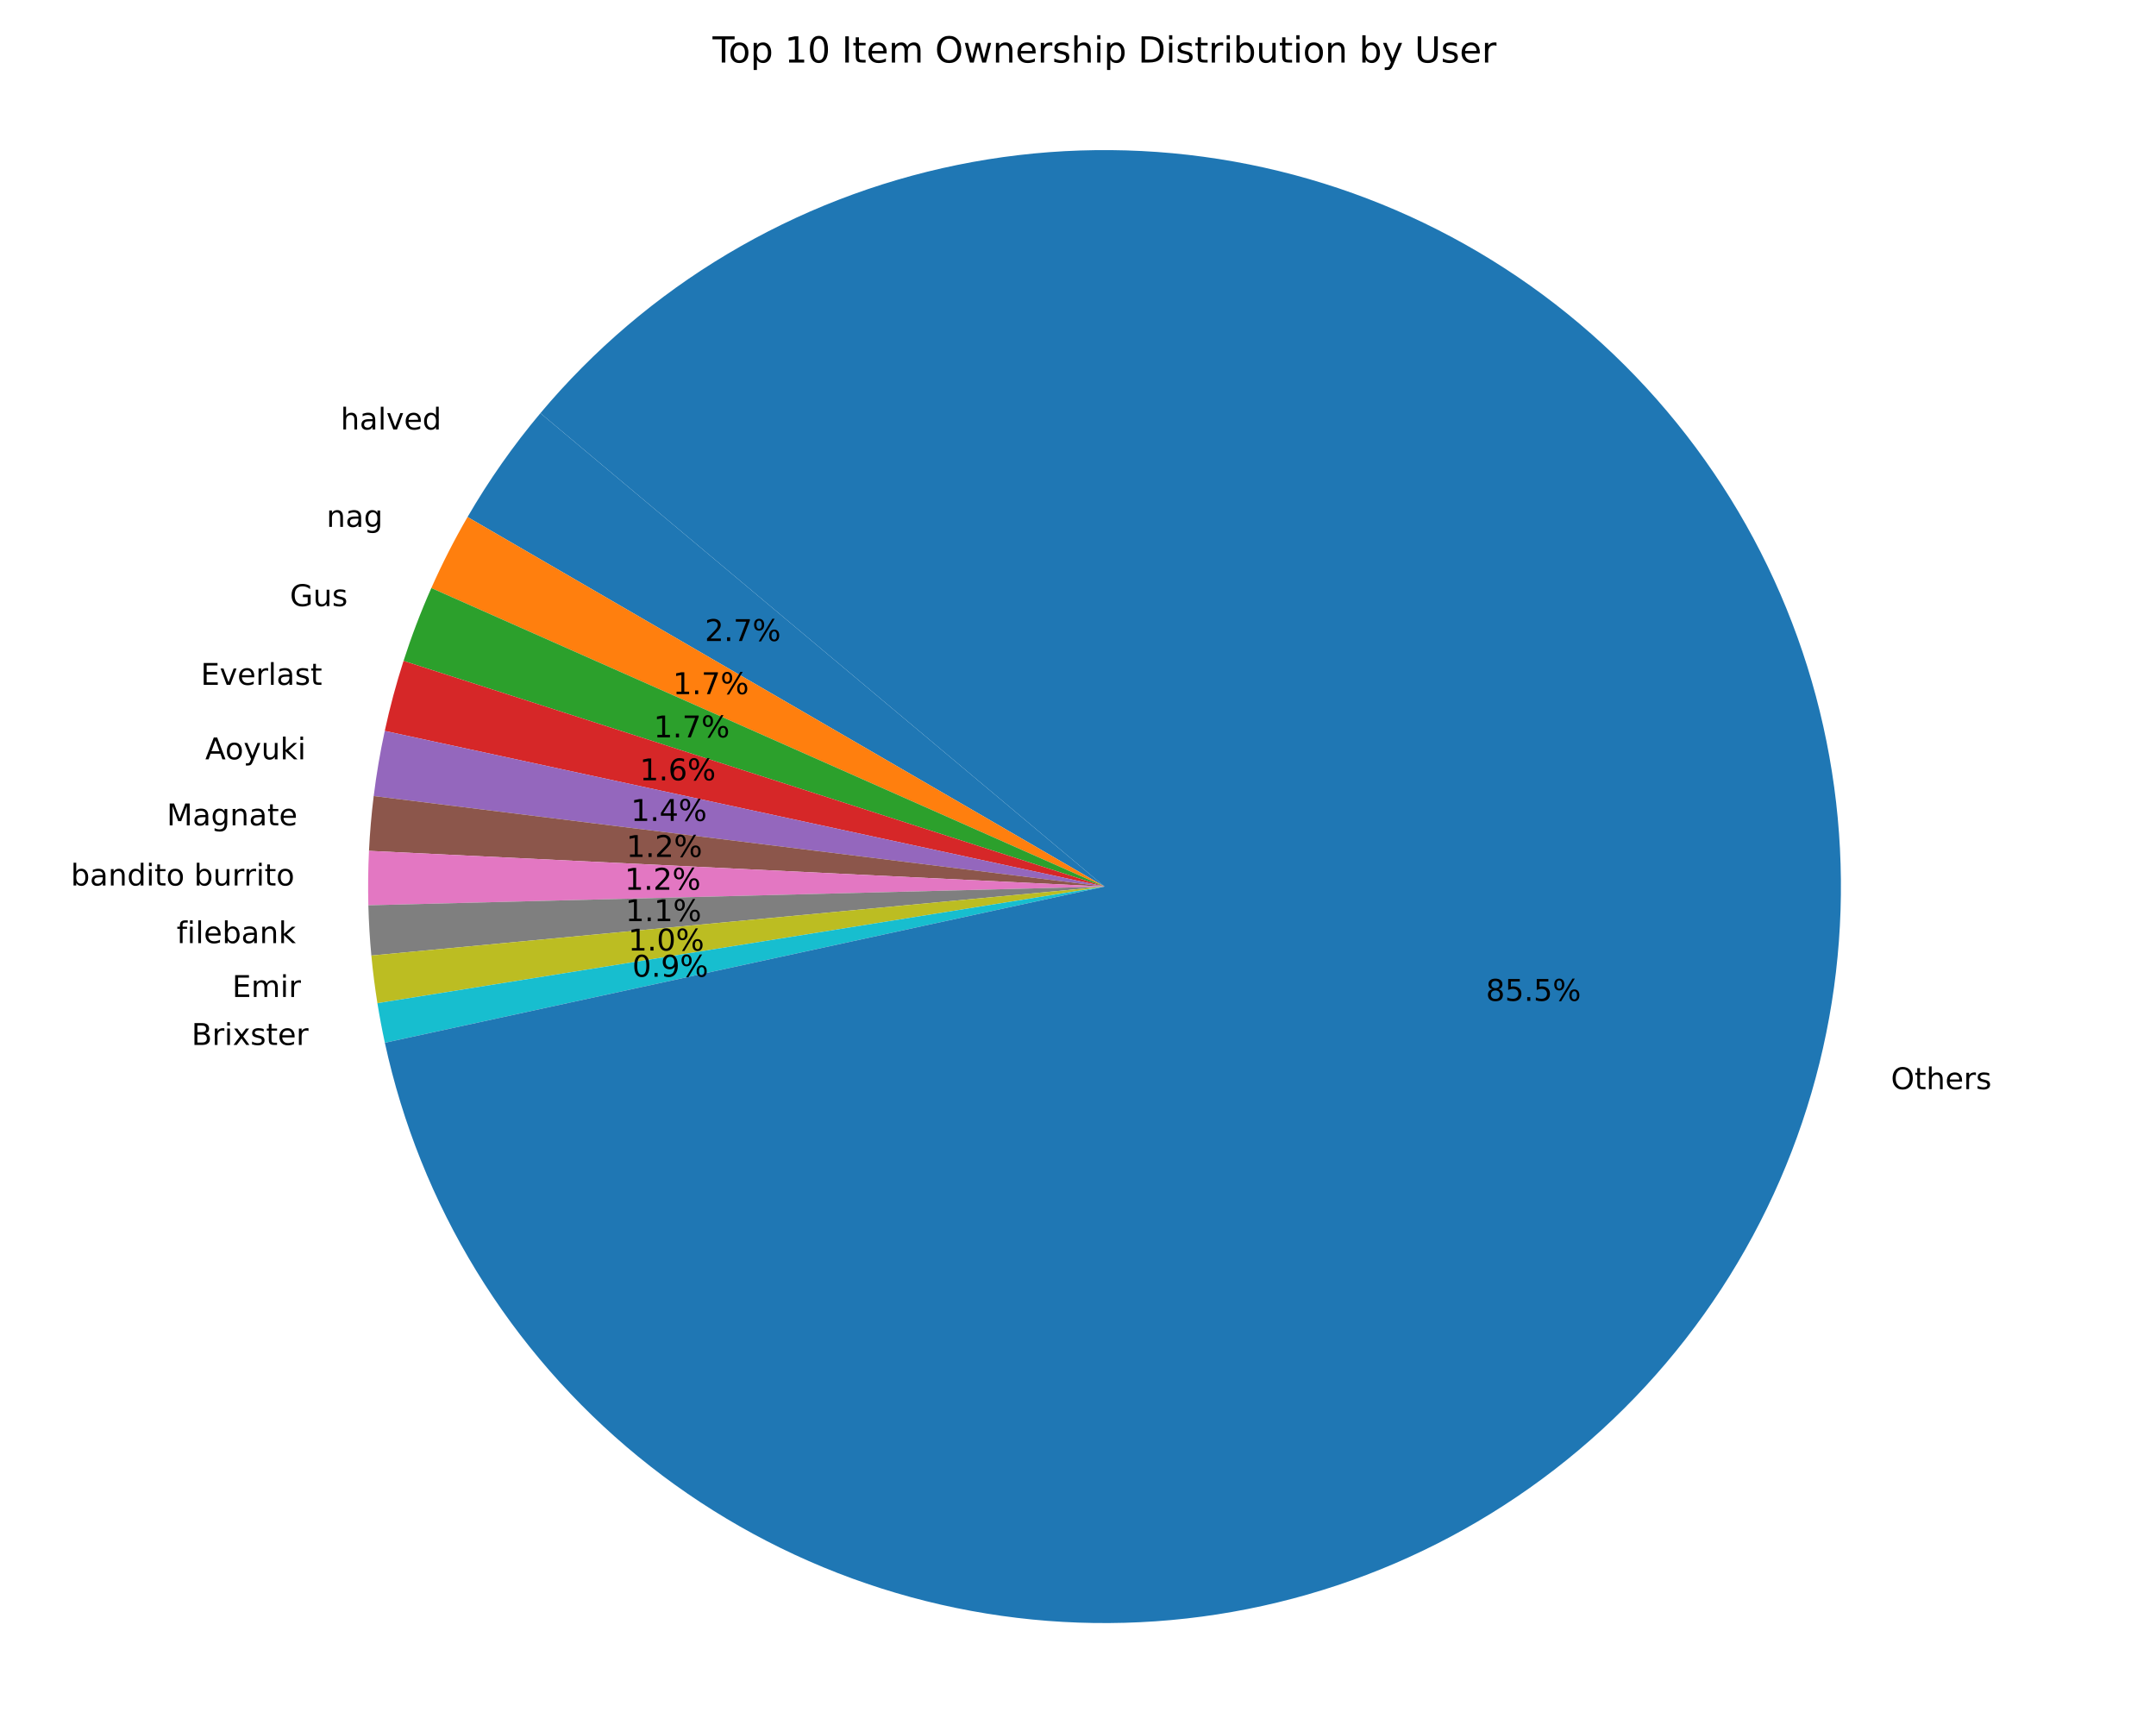
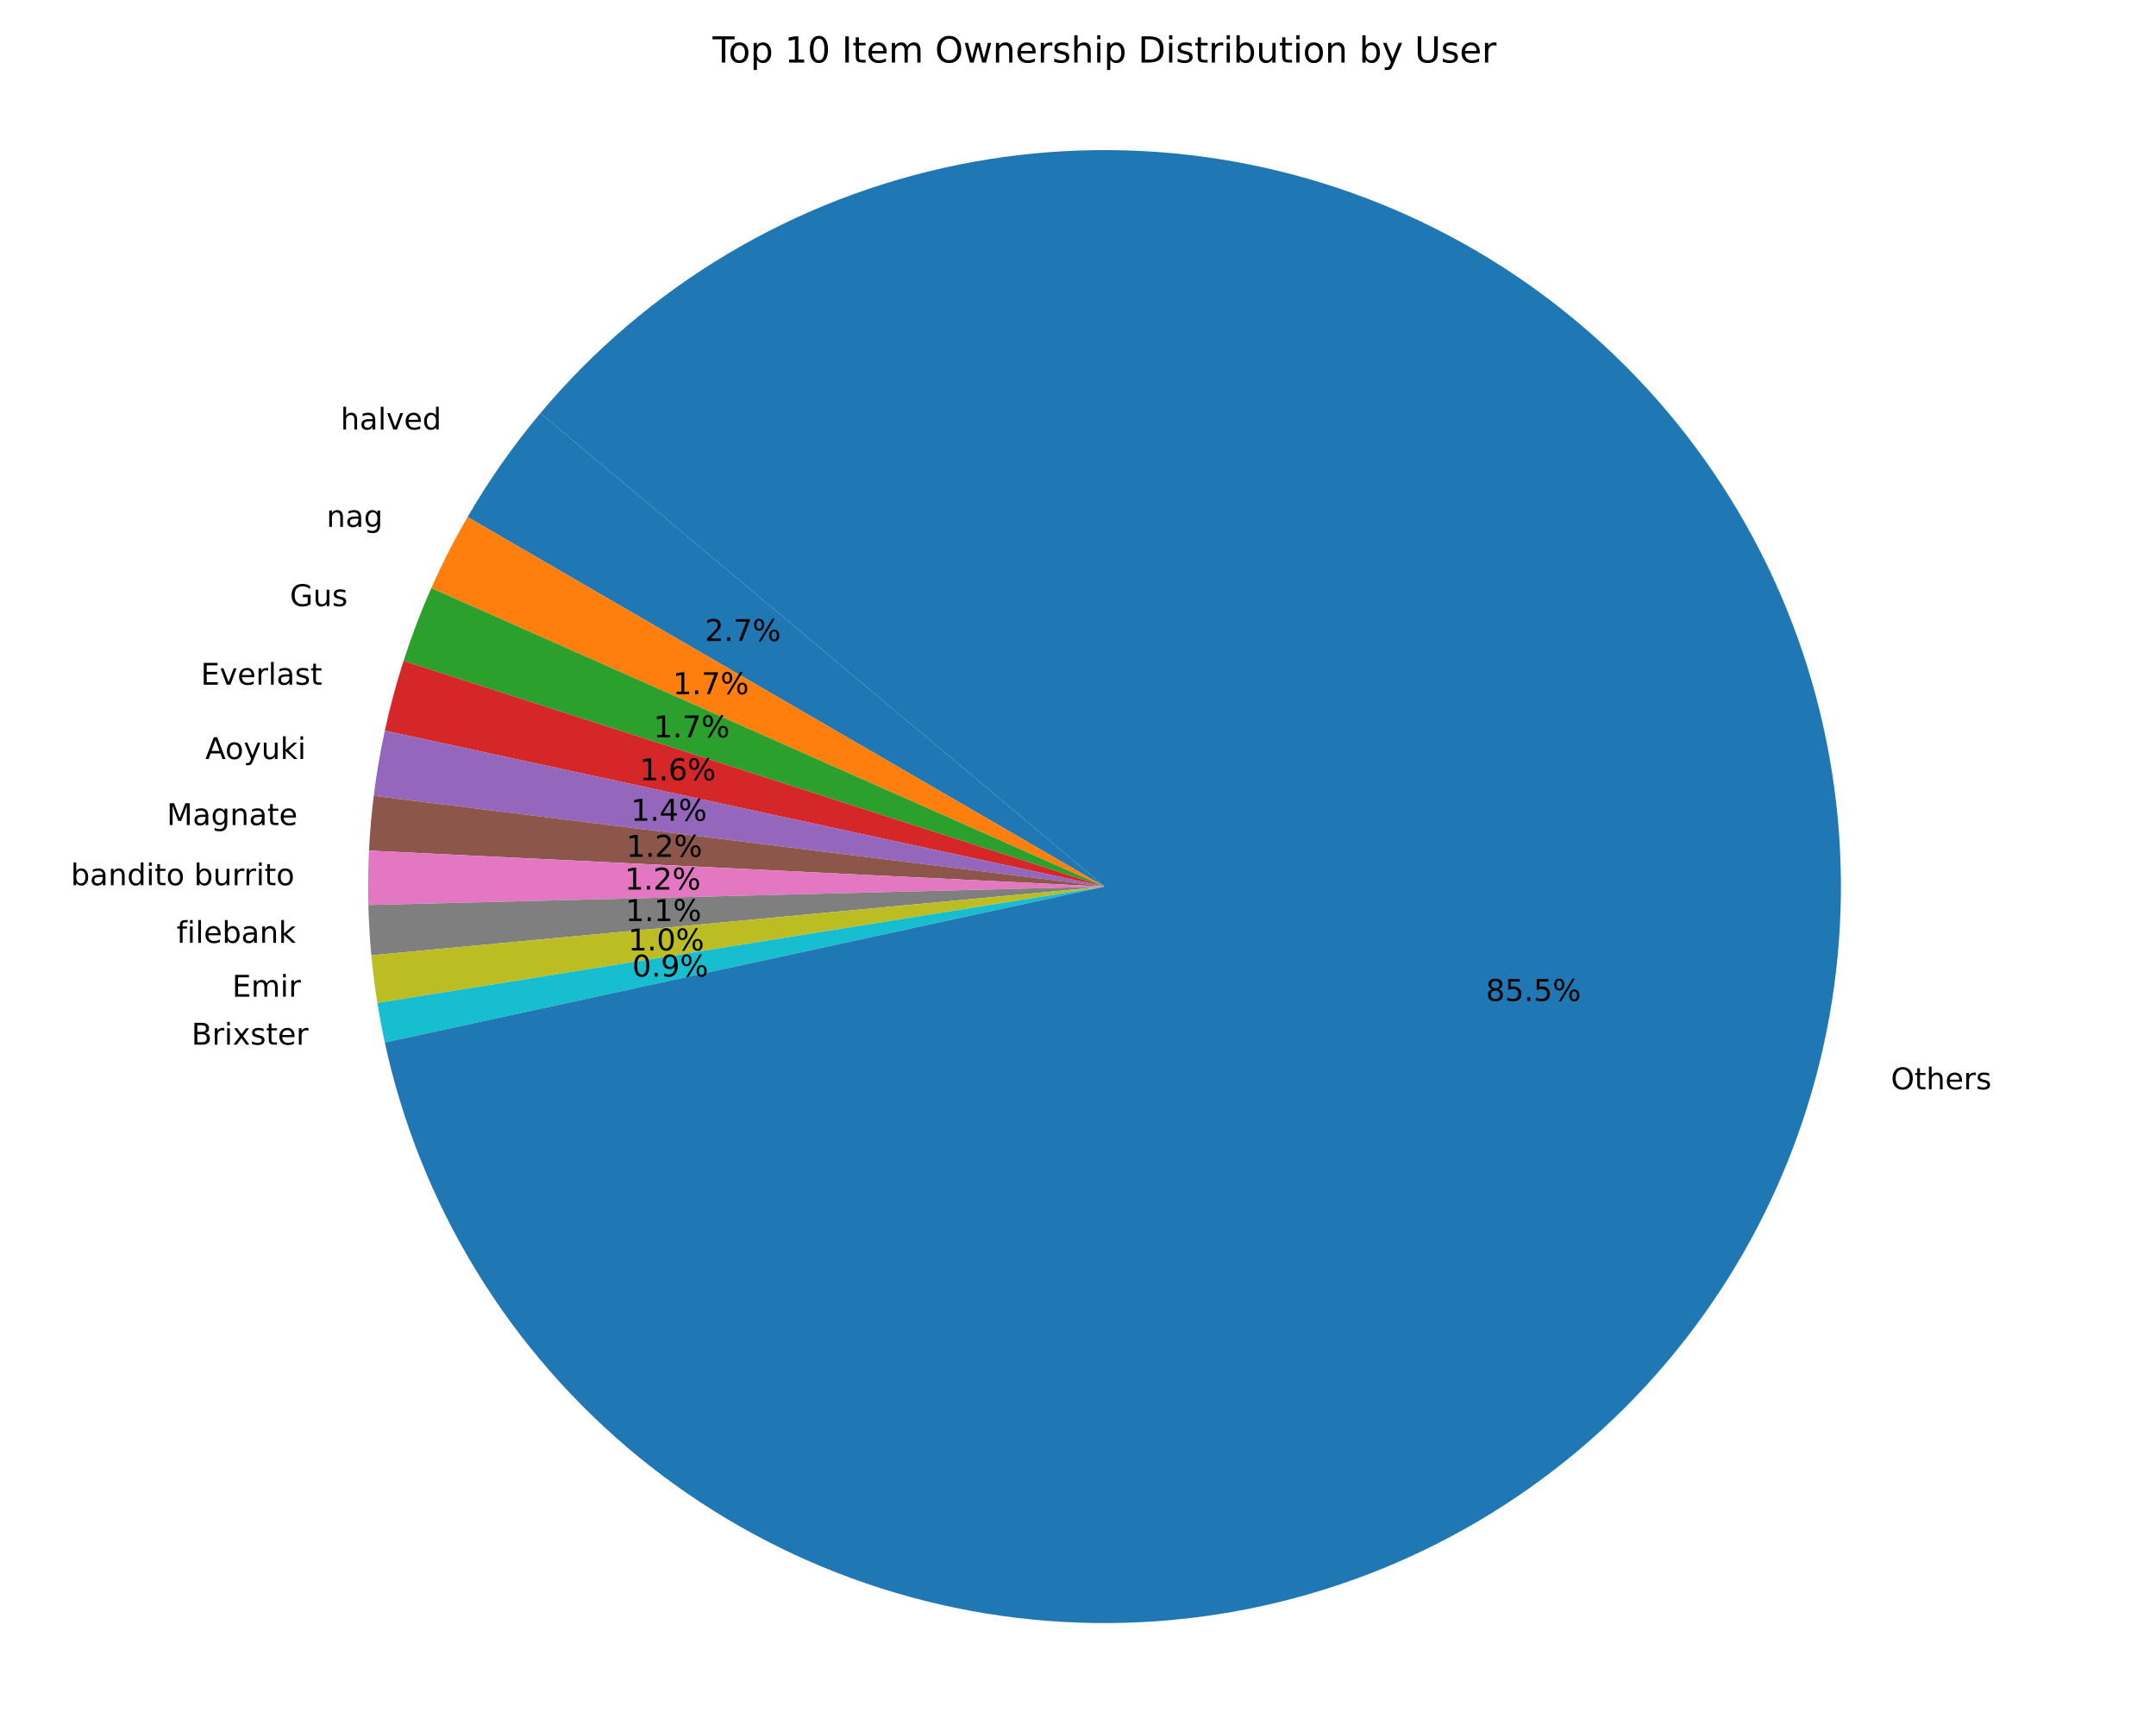
<svg xmlns="http://www.w3.org/2000/svg" xmlns:xlink="http://www.w3.org/1999/xlink" width="720pt" height="576pt" viewBox="0 0 720 576" version="1.1">
  <defs>
    <style type="text/css">*{stroke-linejoin: round; stroke-linecap: butt}</style>
  </defs>
  <g id="figure_1">
    <g id="patch_1">
      <path d="M 0 576  L 720 576  L 720 0  L 0 0  z " style="fill: #ffffff" />
    </g>
    <g id="axes_1">
      <g id="patch_2">
-         <path d="M 180.468 137.963  C 175.923 143.379 171.614 148.989 167.553 154.776  C 163.491 160.564 159.681 166.524 156.134 172.64  L 368.858 296.04  z " style="fill: #1f77b4" />
+         <path d="M 180.468 137.962  C 175.923 143.379 171.614 148.989 167.552 154.776  C 163.491 160.564 159.681 166.524 156.133 172.64  L 368.857 296.04  z " style="fill: #1f77b4" />
      </g>
      <g id="patch_3">
-         <path d="M 156.134 172.64  C 153.906 176.481 151.782 180.381 149.765 184.337  C 147.748 188.293 145.839 192.303 144.039 196.362  L 368.858 296.04  z " style="fill: #ff7f0e" />
+         <path d="M 156.133 172.64  C 153.905 176.481 151.781 180.381 149.764 184.337  C 147.748 188.293 145.838 192.302 144.039 196.362  L 368.857 296.04  z " style="fill: #ff7f0e" />
      </g>
      <g id="patch_4">
-         <path d="M 144.039 196.362  C 142.28 200.329 140.627 204.342 139.08 208.397  C 137.534 212.451 136.095 216.546 134.765 220.677  L 368.858 296.04  z " style="fill: #2ca02c" />
+         <path d="M 144.039 196.362  C 142.28 200.329 140.626 204.342 139.079 208.397  C 137.533 212.451 136.094 216.546 134.764 220.677  L 368.857 296.04  z " style="fill: #2ca02c" />
      </g>
      <g id="patch_5">
-         <path d="M 134.765 220.677  C 133.527 224.521 132.385 228.394 131.338 232.294  C 130.292 236.194 129.341 240.119 128.488 244.065  L 368.858 296.04  z " style="fill: #d62728" />
+         <path d="M 134.764 220.677  C 133.531 224.507 132.392 228.366 131.349 232.252  C 130.305 236.138 129.357 240.049 128.505 243.981  L 368.857 296.04  z " style="fill: #d62728" />
      </g>
      <g id="patch_6">
-         <path d="M 128.488 244.065  C 127.71 247.661 127.014 251.273 126.398 254.9  C 125.783 258.527 125.249 262.167 124.797 265.817  L 368.858 296.04  z " style="fill: #9467bd" />
+         <path d="M 128.505 243.981  C 127.727 247.576 127.029 251.188 126.412 254.815  C 125.795 258.441 125.26 262.081 124.807 265.732  L 368.857 296.04  z " style="fill: #9467bd" />
      </g>
      <g id="patch_7">
-         <path d="M 124.797 265.817  C 124.421 268.855 124.101 271.899 123.839 274.948  C 123.576 277.998 123.371 281.052 123.222 284.109  L 368.858 296.04  z " style="fill: #8c564b" />
+         <path d="M 124.807 265.732  C 124.43 268.769 124.109 271.813 123.846 274.863  C 123.582 277.912 123.375 280.966 123.226 284.023  L 368.857 296.04  z " style="fill: #8c564b" />
      </g>
      <g id="patch_8">
-         <path d="M 123.222 284.109  C 123.075 287.137 122.984 290.168 122.949 293.2  C 122.914 296.231 122.935 299.264 123.012 302.294  L 368.858 296.04  z " style="fill: #e377c2" />
+         <path d="M 123.226 284.023  C 123.078 287.051 122.985 290.082 122.949 293.114  C 122.913 296.145 122.933 299.177 123.009 302.208  L 368.857 296.04  z " style="fill: #e377c2" />
      </g>
      <g id="patch_9">
-         <path d="M 123.012 302.294  C 123.084 305.096 123.203 307.895 123.37 310.692  C 123.537 313.489 123.751 316.283 124.014 319.073  L 368.858 296.04  z " style="fill: #7f7f7f" />
+         <path d="M 123.009 302.208  C 123.08 305.009 123.198 307.809 123.364 310.606  C 123.53 313.403 123.743 316.197 124.005 318.987  L 368.857 296.04  z " style="fill: #7f7f7f" />
      </g>
      <g id="patch_10">
-         <path d="M 124.014 319.073  C 124.264 321.734 124.558 324.39 124.895 327.042  C 125.232 329.693 125.612 332.339 126.035 334.978  L 368.858 296.04  z " style="fill: #bcbd22" />
+         <path d="M 124.005 318.987  C 124.254 321.648 124.547 324.305 124.883 326.956  C 125.219 329.608 125.598 332.253 126.02 334.893  L 368.857 296.04  z " style="fill: #bcbd22" />
      </g>
      <g id="patch_11">
-         <path d="M 126.035 334.978  C 126.39 337.191 126.775 339.399 127.19 341.602  C 127.606 343.805 128.051 346.002 128.526 348.192  L 368.858 296.04  z " style="fill: #17becf" />
+         <path d="M 126.02 334.893  C 126.375 337.106 126.759 339.314 127.173 341.517  C 127.588 343.72 128.033 345.917 128.507 348.108  L 368.857 296.04  z " style="fill: #17becf" />
      </g>
      <g id="patch_12">
-         <path d="M 128.526 348.192  C 134.376 375.149 144.72 400.931 159.123 424.456  C 173.527 447.981 191.787 468.915 213.137 486.382  C 234.487 503.848 258.624 517.599 284.536 527.057  C 310.448 536.515 337.768 541.546 365.349 541.94  C 392.931 542.333 420.383 538.084 446.554 529.369  C 472.726 520.654 497.245 507.597 519.085 490.747  C 540.924 473.897 559.774 453.491 574.843 430.387  C 589.912 407.283 600.987 381.807 607.603 355.028  C 614.22 328.249 616.284 300.546 613.709 273.082  C 611.133 245.619 603.956 218.783 592.477 193.7  C 580.998 168.618 565.38 145.645 546.279 125.744  C 527.178 105.844 504.864 89.298 480.272 76.801  C 455.681 64.304 429.162 56.033 401.827 52.335  C 374.492 48.637 346.728 49.564 319.7 55.078  C 292.673 60.592 266.764 70.614 243.062 84.724  C 219.36 98.834 198.199 116.832 180.468 137.962  L 368.858 296.04  z " style="fill: #1f77b4" />
+         <path d="M 128.507 348.108  C 134.348 375.069 144.684 400.856 159.081 424.387  C 173.478 447.918 191.732 468.86 213.078 486.334  C 234.424 503.809 258.558 517.567 284.47 527.033  C 310.381 536.499 337.701 541.538 365.284 541.939  C 392.867 542.34 420.323 538.097 446.498 529.388  C 472.673 520.678 497.197 507.627 519.042 490.78  C 540.886 473.934 559.741 453.531 574.816 430.428  C 589.891 407.325 600.971 381.849 607.593 355.069  C 614.214 328.29 616.283 300.586 613.712 273.12  C 611.141 245.654 603.967 218.815 592.49 193.729  C 581.014 168.644 565.398 145.667 546.297 125.763  C 527.197 105.859 504.883 89.31 480.291 76.81  C 455.7 64.311 429.179 56.037 401.842 52.337  C 374.506 48.637 346.74 49.563 319.71 55.076  C 292.681 60.589 266.77 70.611 243.066 84.721  C 219.362 98.831 198.2 116.83 180.468 137.962  L 368.857 296.04  z " style="fill: #1f77b4" />
      </g>
      <g id="matplotlib.axis_1" />
      <g id="matplotlib.axis_2" />
      <g id="text_1">
-         <g transform="translate(113.7582 143.4095) scale(0.1 -0.1)">
+         <g transform="translate(113.7575 143.4093) scale(0.1 -0.1)">
          <defs>
            <path id="DejaVuSans-68" d="M 3513 2113  L 3513 0  L 2938 0  L 2938 2094  Q 2938 2591 2744 2837  Q 2550 3084 2163 3084  Q 1697 3084 1428 2787  Q 1159 2491 1159 1978  L 1159 0  L 581 0  L 581 4863  L 1159 4863  L 1159 2956  Q 1366 3272 1645 3428  Q 1925 3584 2291 3584  Q 2894 3584 3203 3211  Q 3513 2838 3513 2113  z " transform="scale(0.015625)" />
            <path id="DejaVuSans-61" d="M 2194 1759  Q 1497 1759 1228 1600  Q 959 1441 959 1056  Q 959 750 1161 570  Q 1363 391 1709 391  Q 2188 391 2477 730  Q 2766 1069 2766 1631  L 2766 1759  L 2194 1759  z M 3341 1997  L 3341 0  L 2766 0  L 2766 531  Q 2569 213 2275 61  Q 1981 -91 1556 -91  Q 1019 -91 701 211  Q 384 513 384 1019  Q 384 1609 779 1909  Q 1175 2209 1959 2209  L 2766 2209  L 2766 2266  Q 2766 2663 2505 2880  Q 2244 3097 1772 3097  Q 1472 3097 1187 3025  Q 903 2953 641 2809  L 641 3341  Q 956 3463 1253 3523  Q 1550 3584 1831 3584  Q 2591 3584 2966 3190  Q 3341 2797 3341 1997  z " transform="scale(0.015625)" />
            <path id="DejaVuSans-6c" d="M 603 4863  L 1178 4863  L 1178 0  L 603 0  L 603 4863  z " transform="scale(0.015625)" />
            <path id="DejaVuSans-76" d="M 191 3500  L 800 3500  L 1894 563  L 2988 3500  L 3597 3500  L 2284 0  L 1503 0  L 191 3500  z " transform="scale(0.015625)" />
            <path id="DejaVuSans-65" d="M 3597 1894  L 3597 1613  L 953 1613  Q 991 1019 1311 708  Q 1631 397 2203 397  Q 2534 397 2845 478  Q 3156 559 3463 722  L 3463 178  Q 3153 47 2828 -22  Q 2503 -91 2169 -91  Q 1331 -91 842 396  Q 353 884 353 1716  Q 353 2575 817 3079  Q 1281 3584 2069 3584  Q 2775 3584 3186 3129  Q 3597 2675 3597 1894  z M 3022 2063  Q 3016 2534 2758 2815  Q 2500 3097 2075 3097  Q 1594 3097 1305 2825  Q 1016 2553 972 2059  L 3022 2063  z " transform="scale(0.015625)" />
            <path id="DejaVuSans-64" d="M 2906 2969  L 2906 4863  L 3481 4863  L 3481 0  L 2906 0  L 2906 525  Q 2725 213 2448 61  Q 2172 -91 1784 -91  Q 1150 -91 751 415  Q 353 922 353 1747  Q 353 2572 751 3078  Q 1150 3584 1784 3584  Q 2172 3584 2448 3432  Q 2725 3281 2906 2969  z M 947 1747  Q 947 1113 1208 752  Q 1469 391 1925 391  Q 2381 391 2643 752  Q 2906 1113 2906 1747  Q 2906 2381 2643 2742  Q 2381 3103 1925 3103  Q 1469 3103 1208 2742  Q 947 2381 947 1747  z " transform="scale(0.015625)" />
          </defs>
          <use xlink:href="#DejaVuSans-68" />
          <use xlink:href="#DejaVuSans-61" transform="translate(63.37891 0)" />
          <use xlink:href="#DejaVuSans-6c" transform="translate(124.6582 0)" />
          <use xlink:href="#DejaVuSans-76" transform="translate(152.4414 0)" />
          <use xlink:href="#DejaVuSans-65" transform="translate(211.6211 0)" />
          <use xlink:href="#DejaVuSans-64" transform="translate(273.1445 0)" />
        </g>
      </g>
      <g id="text_2">
-         <g transform="translate(235.3724 214.0412) scale(0.1 -0.1)">
+         <g transform="translate(235.3717 214.0411) scale(0.1 -0.1)">
          <defs>
            <path id="DejaVuSans-32" d="M 1228 531  L 3431 531  L 3431 0  L 469 0  L 469 531  Q 828 903 1448 1529  Q 2069 2156 2228 2338  Q 2531 2678 2651 2914  Q 2772 3150 2772 3378  Q 2772 3750 2511 3984  Q 2250 4219 1831 4219  Q 1534 4219 1204 4116  Q 875 4013 500 3803  L 500 4441  Q 881 4594 1212 4672  Q 1544 4750 1819 4750  Q 2544 4750 2975 4387  Q 3406 4025 3406 3419  Q 3406 3131 3298 2873  Q 3191 2616 2906 2266  Q 2828 2175 2409 1742  Q 1991 1309 1228 531  z " transform="scale(0.015625)" />
            <path id="DejaVuSans-2e" d="M 684 794  L 1344 794  L 1344 0  L 684 0  L 684 794  z " transform="scale(0.015625)" />
            <path id="DejaVuSans-37" d="M 525 4666  L 3525 4666  L 3525 4397  L 1831 0  L 1172 0  L 2766 4134  L 525 4134  L 525 4666  z " transform="scale(0.015625)" />
            <path id="DejaVuSans-25" d="M 4653 2053  Q 4381 2053 4226 1822  Q 4072 1591 4072 1178  Q 4072 772 4226 539  Q 4381 306 4653 306  Q 4919 306 5073 539  Q 5228 772 5228 1178  Q 5228 1588 5073 1820  Q 4919 2053 4653 2053  z M 4653 2450  Q 5147 2450 5437 2106  Q 5728 1763 5728 1178  Q 5728 594 5436 251  Q 5144 -91 4653 -91  Q 4153 -91 3862 251  Q 3572 594 3572 1178  Q 3572 1766 3864 2108  Q 4156 2450 4653 2450  z M 1428 4353  Q 1159 4353 1004 4120  Q 850 3888 850 3481  Q 850 3069 1003 2837  Q 1156 2606 1428 2606  Q 1700 2606 1854 2837  Q 2009 3069 2009 3481  Q 2009 3884 1853 4118  Q 1697 4353 1428 4353  z M 4250 4750  L 4750 4750  L 1831 -91  L 1331 -91  L 4250 4750  z M 1428 4750  Q 1922 4750 2215 4408  Q 2509 4066 2509 3481  Q 2509 2891 2217 2550  Q 1925 2209 1428 2209  Q 931 2209 642 2551  Q 353 2894 353 3481  Q 353 4063 643 4406  Q 934 4750 1428 4750  z " transform="scale(0.015625)" />
          </defs>
          <use xlink:href="#DejaVuSans-32" />
          <use xlink:href="#DejaVuSans-2e" transform="translate(63.62305 0)" />
          <use xlink:href="#DejaVuSans-37" transform="translate(95.41016 0)" />
          <use xlink:href="#DejaVuSans-25" transform="translate(159.0332 0)" />
        </g>
      </g>
      <g id="text_3">
-         <g transform="translate(109.0418 175.9263) scale(0.1 -0.1)">
+         <g transform="translate(109.041 175.9261) scale(0.1 -0.1)">
          <defs>
            <path id="DejaVuSans-6e" d="M 3513 2113  L 3513 0  L 2938 0  L 2938 2094  Q 2938 2591 2744 2837  Q 2550 3084 2163 3084  Q 1697 3084 1428 2787  Q 1159 2491 1159 1978  L 1159 0  L 581 0  L 581 3500  L 1159 3500  L 1159 2956  Q 1366 3272 1645 3428  Q 1925 3584 2291 3584  Q 2894 3584 3203 3211  Q 3513 2838 3513 2113  z " transform="scale(0.015625)" />
            <path id="DejaVuSans-67" d="M 2906 1791  Q 2906 2416 2648 2759  Q 2391 3103 1925 3103  Q 1463 3103 1205 2759  Q 947 2416 947 1791  Q 947 1169 1205 825  Q 1463 481 1925 481  Q 2391 481 2648 825  Q 2906 1169 2906 1791  z M 3481 434  Q 3481 -459 3084 -895  Q 2688 -1331 1869 -1331  Q 1566 -1331 1297 -1286  Q 1028 -1241 775 -1147  L 775 -588  Q 1028 -725 1275 -790  Q 1522 -856 1778 -856  Q 2344 -856 2625 -561  Q 2906 -266 2906 331  L 2906 616  Q 2728 306 2450 153  Q 2172 0 1784 0  Q 1141 0 747 490  Q 353 981 353 1791  Q 353 2603 747 3093  Q 1141 3584 1784 3584  Q 2172 3584 2450 3431  Q 2728 3278 2906 2969  L 2906 3500  L 3481 3500  L 3481 434  z " transform="scale(0.015625)" />
          </defs>
          <use xlink:href="#DejaVuSans-6e" />
          <use xlink:href="#DejaVuSans-61" transform="translate(63.37891 0)" />
          <use xlink:href="#DejaVuSans-67" transform="translate(124.6582 0)" />
        </g>
      </g>
      <g id="text_4">
-         <g transform="translate(224.6998 231.7777) scale(0.1 -0.1)">
+         <g transform="translate(224.6992 231.7776) scale(0.1 -0.1)">
          <defs>
            <path id="DejaVuSans-31" d="M 794 531  L 1825 531  L 1825 4091  L 703 3866  L 703 4441  L 1819 4666  L 2450 4666  L 2450 531  L 3481 531  L 3481 0  L 794 0  L 794 531  z " transform="scale(0.015625)" />
          </defs>
          <use xlink:href="#DejaVuSans-31" />
          <use xlink:href="#DejaVuSans-2e" transform="translate(63.62305 0)" />
          <use xlink:href="#DejaVuSans-37" transform="translate(95.41016 0)" />
          <use xlink:href="#DejaVuSans-25" transform="translate(159.0332 0)" />
        </g>
      </g>
      <g id="text_5">
-         <g transform="translate(96.80712 202.3917) scale(0.1 -0.1)">
+         <g transform="translate(96.80632 202.3916) scale(0.1 -0.1)">
          <defs>
            <path id="DejaVuSans-47" d="M 3809 666  L 3809 1919  L 2778 1919  L 2778 2438  L 4434 2438  L 4434 434  Q 4069 175 3628 42  Q 3188 -91 2688 -91  Q 1594 -91 976 548  Q 359 1188 359 2328  Q 359 3472 976 4111  Q 1594 4750 2688 4750  Q 3144 4750 3555 4637  Q 3966 4525 4313 4306  L 4313 3634  Q 3963 3931 3569 4081  Q 3175 4231 2741 4231  Q 1884 4231 1454 3753  Q 1025 3275 1025 2328  Q 1025 1384 1454 906  Q 1884 428 2741 428  Q 3075 428 3337 486  Q 3600 544 3809 666  z " transform="scale(0.015625)" />
            <path id="DejaVuSans-75" d="M 544 1381  L 544 3500  L 1119 3500  L 1119 1403  Q 1119 906 1312 657  Q 1506 409 1894 409  Q 2359 409 2629 706  Q 2900 1003 2900 1516  L 2900 3500  L 3475 3500  L 3475 0  L 2900 0  L 2900 538  Q 2691 219 2414 64  Q 2138 -91 1772 -91  Q 1169 -91 856 284  Q 544 659 544 1381  z M 1991 3584  L 1991 3584  z " transform="scale(0.015625)" />
            <path id="DejaVuSans-73" d="M 2834 3397  L 2834 2853  Q 2591 2978 2328 3040  Q 2066 3103 1784 3103  Q 1356 3103 1142 2972  Q 928 2841 928 2578  Q 928 2378 1081 2264  Q 1234 2150 1697 2047  L 1894 2003  Q 2506 1872 2764 1633  Q 3022 1394 3022 966  Q 3022 478 2636 193  Q 2250 -91 1575 -91  Q 1294 -91 989 -36  Q 684 19 347 128  L 347 722  Q 666 556 975 473  Q 1284 391 1588 391  Q 1994 391 2212 530  Q 2431 669 2431 922  Q 2431 1156 2273 1281  Q 2116 1406 1581 1522  L 1381 1569  Q 847 1681 609 1914  Q 372 2147 372 2553  Q 372 3047 722 3315  Q 1072 3584 1716 3584  Q 2034 3584 2315 3537  Q 2597 3491 2834 3397  z " transform="scale(0.015625)" />
          </defs>
          <use xlink:href="#DejaVuSans-47" />
          <use xlink:href="#DejaVuSans-75" transform="translate(77.49023 0)" />
          <use xlink:href="#DejaVuSans-73" transform="translate(140.8691 0)" />
        </g>
      </g>
      <g id="text_6">
-         <g transform="translate(218.2888 246.2134) scale(0.1 -0.1)">
+         <g transform="translate(218.2882 246.2133) scale(0.1 -0.1)">
          <use xlink:href="#DejaVuSans-31" />
          <use xlink:href="#DejaVuSans-2e" transform="translate(63.62305 0)" />
          <use xlink:href="#DejaVuSans-37" transform="translate(95.41016 0)" />
          <use xlink:href="#DejaVuSans-25" transform="translate(159.0332 0)" />
        </g>
      </g>
      <g id="text_7">
-         <g transform="translate(67.04877 228.6787) scale(0.1 -0.1)">
+         <g transform="translate(67.06026 228.6328) scale(0.1 -0.1)">
          <defs>
            <path id="DejaVuSans-45" d="M 628 4666  L 3578 4666  L 3578 4134  L 1259 4134  L 1259 2753  L 3481 2753  L 3481 2222  L 1259 2222  L 1259 531  L 3634 531  L 3634 0  L 628 0  L 628 4666  z " transform="scale(0.015625)" />
            <path id="DejaVuSans-72" d="M 2631 2963  Q 2534 3019 2420 3045  Q 2306 3072 2169 3072  Q 1681 3072 1420 2755  Q 1159 2438 1159 1844  L 1159 0  L 581 0  L 581 3500  L 1159 3500  L 1159 2956  Q 1341 3275 1631 3429  Q 1922 3584 2338 3584  Q 2397 3584 2469 3576  Q 2541 3569 2628 3553  L 2631 2963  z " transform="scale(0.015625)" />
            <path id="DejaVuSans-74" d="M 1172 4494  L 1172 3500  L 2356 3500  L 2356 3053  L 1172 3053  L 1172 1153  Q 1172 725 1289 603  Q 1406 481 1766 481  L 2356 481  L 2356 0  L 1766 0  Q 1100 0 847 248  Q 594 497 594 1153  L 594 3053  L 172 3053  L 172 3500  L 594 3500  L 594 4494  L 1172 4494  z " transform="scale(0.015625)" />
          </defs>
          <use xlink:href="#DejaVuSans-45" />
          <use xlink:href="#DejaVuSans-76" transform="translate(63.18359 0)" />
          <use xlink:href="#DejaVuSans-65" transform="translate(122.3633 0)" />
          <use xlink:href="#DejaVuSans-72" transform="translate(183.8867 0)" />
          <use xlink:href="#DejaVuSans-6c" transform="translate(225 0)" />
          <use xlink:href="#DejaVuSans-61" transform="translate(252.7832 0)" />
          <use xlink:href="#DejaVuSans-73" transform="translate(314.0625 0)" />
          <use xlink:href="#DejaVuSans-74" transform="translate(366.1621 0)" />
        </g>
      </g>
      <g id="text_8">
-         <g transform="translate(213.6436 260.5517) scale(0.1 -0.1)">
+         <g transform="translate(213.6497 260.5267) scale(0.1 -0.1)">
          <defs>
            <path id="DejaVuSans-36" d="M 2113 2584  Q 1688 2584 1439 2293  Q 1191 2003 1191 1497  Q 1191 994 1439 701  Q 1688 409 2113 409  Q 2538 409 2786 701  Q 3034 994 3034 1497  Q 3034 2003 2786 2293  Q 2538 2584 2113 2584  z M 3366 4563  L 3366 3988  Q 3128 4100 2886 4159  Q 2644 4219 2406 4219  Q 1781 4219 1451 3797  Q 1122 3375 1075 2522  Q 1259 2794 1537 2939  Q 1816 3084 2150 3084  Q 2853 3084 3261 2657  Q 3669 2231 3669 1497  Q 3669 778 3244 343  Q 2819 -91 2113 -91  Q 1303 -91 875 529  Q 447 1150 447 2328  Q 447 3434 972 4092  Q 1497 4750 2381 4750  Q 2619 4750 2861 4703  Q 3103 4656 3366 4563  z " transform="scale(0.015625)" />
          </defs>
          <use xlink:href="#DejaVuSans-31" />
          <use xlink:href="#DejaVuSans-2e" transform="translate(63.62305 0)" />
          <use xlink:href="#DejaVuSans-36" transform="translate(95.41016 0)" />
          <use xlink:href="#DejaVuSans-25" transform="translate(159.0332 0)" />
        </g>
      </g>
      <g id="text_9">
-         <g transform="translate(68.54297 253.5454) scale(0.1 -0.1)">
+         <g transform="translate(68.55803 253.4519) scale(0.1 -0.1)">
          <defs>
            <path id="DejaVuSans-41" d="M 2188 4044  L 1331 1722  L 3047 1722  L 2188 4044  z M 1831 4666  L 2547 4666  L 4325 0  L 3669 0  L 3244 1197  L 1141 1197  L 716 0  L 50 0  L 1831 4666  z " transform="scale(0.015625)" />
            <path id="DejaVuSans-6f" d="M 1959 3097  Q 1497 3097 1228 2736  Q 959 2375 959 1747  Q 959 1119 1226 758  Q 1494 397 1959 397  Q 2419 397 2687 759  Q 2956 1122 2956 1747  Q 2956 2369 2687 2733  Q 2419 3097 1959 3097  z M 1959 3584  Q 2709 3584 3137 3096  Q 3566 2609 3566 1747  Q 3566 888 3137 398  Q 2709 -91 1959 -91  Q 1206 -91 779 398  Q 353 888 353 1747  Q 353 2609 779 3096  Q 1206 3584 1959 3584  z " transform="scale(0.015625)" />
            <path id="DejaVuSans-79" d="M 2059 -325  Q 1816 -950 1584 -1140  Q 1353 -1331 966 -1331  L 506 -1331  L 506 -850  L 844 -850  Q 1081 -850 1212 -737  Q 1344 -625 1503 -206  L 1606 56  L 191 3500  L 800 3500  L 1894 763  L 2988 3500  L 3597 3500  L 2059 -325  z " transform="scale(0.015625)" />
            <path id="DejaVuSans-6b" d="M 581 4863  L 1159 4863  L 1159 1991  L 2875 3500  L 3609 3500  L 1753 1863  L 3688 0  L 2938 0  L 1159 1709  L 1159 0  L 581 0  L 581 4863  z " transform="scale(0.015625)" />
            <path id="DejaVuSans-69" d="M 603 3500  L 1178 3500  L 1178 0  L 603 0  L 603 3500  z M 603 4863  L 1178 4863  L 1178 4134  L 603 4134  L 603 4863  z " transform="scale(0.015625)" />
          </defs>
          <use xlink:href="#DejaVuSans-41" />
          <use xlink:href="#DejaVuSans-6f" transform="translate(66.6582 0)" />
          <use xlink:href="#DejaVuSans-79" transform="translate(127.8398 0)" />
          <use xlink:href="#DejaVuSans-75" transform="translate(187.0195 0)" />
          <use xlink:href="#DejaVuSans-6b" transform="translate(250.3984 0)" />
          <use xlink:href="#DejaVuSans-69" transform="translate(308.3086 0)" />
        </g>
      </g>
      <g id="text_10">
-         <g transform="translate(210.6797 274.1154) scale(0.1 -0.1)">
+         <g transform="translate(210.6877 274.0644) scale(0.1 -0.1)">
          <defs>
            <path id="DejaVuSans-34" d="M 2419 4116  L 825 1625  L 2419 1625  L 2419 4116  z M 2253 4666  L 3047 4666  L 3047 1625  L 3713 1625  L 3713 1100  L 3047 1100  L 3047 0  L 2419 0  L 2419 1100  L 313 1100  L 313 1709  L 2253 4666  z " transform="scale(0.015625)" />
          </defs>
          <use xlink:href="#DejaVuSans-31" />
          <use xlink:href="#DejaVuSans-2e" transform="translate(63.62305 0)" />
          <use xlink:href="#DejaVuSans-34" transform="translate(95.41016 0)" />
          <use xlink:href="#DejaVuSans-25" transform="translate(159.0332 0)" />
        </g>
      </g>
      <g id="text_11">
-         <g transform="translate(55.69326 275.5988) scale(0.1 -0.1)">
+         <g transform="translate(55.70059 275.5043) scale(0.1 -0.1)">
          <defs>
            <path id="DejaVuSans-4d" d="M 628 4666  L 1569 4666  L 2759 1491  L 3956 4666  L 4897 4666  L 4897 0  L 4281 0  L 4281 4097  L 3078 897  L 2444 897  L 1241 4097  L 1241 0  L 628 0  L 628 4666  z " transform="scale(0.015625)" />
          </defs>
          <use xlink:href="#DejaVuSans-4d" />
          <use xlink:href="#DejaVuSans-61" transform="translate(86.2793 0)" />
          <use xlink:href="#DejaVuSans-67" transform="translate(147.5586 0)" />
          <use xlink:href="#DejaVuSans-6e" transform="translate(211.0352 0)" />
          <use xlink:href="#DejaVuSans-61" transform="translate(274.4141 0)" />
          <use xlink:href="#DejaVuSans-74" transform="translate(335.6934 0)" />
          <use xlink:href="#DejaVuSans-65" transform="translate(374.9023 0)" />
        </g>
      </g>
      <g id="text_12">
-         <g transform="translate(209.144 286.1445) scale(0.1 -0.1)">
+         <g transform="translate(209.1478 286.093) scale(0.1 -0.1)">
          <use xlink:href="#DejaVuSans-31" />
          <use xlink:href="#DejaVuSans-2e" transform="translate(63.62305 0)" />
          <use xlink:href="#DejaVuSans-32" transform="translate(95.41016 0)" />
          <use xlink:href="#DejaVuSans-25" transform="translate(159.0332 0)" />
        </g>
      </g>
      <g id="text_13">
-         <g transform="translate(23.65052 295.6752) scale(0.1 -0.1)">
+         <g transform="translate(23.65082 295.5804) scale(0.1 -0.1)">
          <defs>
            <path id="DejaVuSans-62" d="M 3116 1747  Q 3116 2381 2855 2742  Q 2594 3103 2138 3103  Q 1681 3103 1420 2742  Q 1159 2381 1159 1747  Q 1159 1113 1420 752  Q 1681 391 2138 391  Q 2594 391 2855 752  Q 3116 1113 3116 1747  z M 1159 2969  Q 1341 3281 1617 3432  Q 1894 3584 2278 3584  Q 2916 3584 3314 3078  Q 3713 2572 3713 1747  Q 3713 922 3314 415  Q 2916 -91 2278 -91  Q 1894 -91 1617 61  Q 1341 213 1159 525  L 1159 0  L 581 0  L 581 4863  L 1159 4863  L 1159 2969  z " transform="scale(0.015625)" />
            <path id="DejaVuSans-20" transform="scale(0.015625)" />
          </defs>
          <use xlink:href="#DejaVuSans-62" />
          <use xlink:href="#DejaVuSans-61" transform="translate(63.47656 0)" />
          <use xlink:href="#DejaVuSans-6e" transform="translate(124.7559 0)" />
          <use xlink:href="#DejaVuSans-64" transform="translate(188.1348 0)" />
          <use xlink:href="#DejaVuSans-69" transform="translate(251.6113 0)" />
          <use xlink:href="#DejaVuSans-74" transform="translate(279.3945 0)" />
          <use xlink:href="#DejaVuSans-6f" transform="translate(318.6035 0)" />
          <use xlink:href="#DejaVuSans-20" transform="translate(379.7852 0)" />
          <use xlink:href="#DejaVuSans-62" transform="translate(411.5723 0)" />
          <use xlink:href="#DejaVuSans-75" transform="translate(475.0488 0)" />
          <use xlink:href="#DejaVuSans-72" transform="translate(538.4277 0)" />
          <use xlink:href="#DejaVuSans-72" transform="translate(577.791 0)" />
          <use xlink:href="#DejaVuSans-69" transform="translate(618.9043 0)" />
          <use xlink:href="#DejaVuSans-74" transform="translate(646.6875 0)" />
          <use xlink:href="#DejaVuSans-6f" transform="translate(685.8965 0)" />
        </g>
      </g>
      <g id="text_14">
-         <g transform="translate(208.6102 297.0953) scale(0.1 -0.1)">
+         <g transform="translate(208.6102 297.0435) scale(0.1 -0.1)">
          <use xlink:href="#DejaVuSans-31" />
          <use xlink:href="#DejaVuSans-2e" transform="translate(63.62305 0)" />
          <use xlink:href="#DejaVuSans-32" transform="translate(95.41016 0)" />
          <use xlink:href="#DejaVuSans-25" transform="translate(159.0332 0)" />
        </g>
      </g>
      <g id="text_15">
-         <g transform="translate(58.98649 314.9169) scale(0.1 -0.1)">
+         <g transform="translate(58.98004 314.8222) scale(0.1 -0.1)">
          <defs>
            <path id="DejaVuSans-66" d="M 2375 4863  L 2375 4384  L 1825 4384  Q 1516 4384 1395 4259  Q 1275 4134 1275 3809  L 1275 3500  L 2222 3500  L 2222 3053  L 1275 3053  L 1275 0  L 697 0  L 697 3053  L 147 3053  L 147 3500  L 697 3500  L 697 3744  Q 697 4328 969 4595  Q 1241 4863 1831 4863  L 2375 4863  z " transform="scale(0.015625)" />
          </defs>
          <use xlink:href="#DejaVuSans-66" />
          <use xlink:href="#DejaVuSans-69" transform="translate(35.20508 0)" />
          <use xlink:href="#DejaVuSans-6c" transform="translate(62.98828 0)" />
          <use xlink:href="#DejaVuSans-65" transform="translate(90.77148 0)" />
          <use xlink:href="#DejaVuSans-62" transform="translate(152.2949 0)" />
          <use xlink:href="#DejaVuSans-61" transform="translate(215.7715 0)" />
          <use xlink:href="#DejaVuSans-6e" transform="translate(277.0508 0)" />
          <use xlink:href="#DejaVuSans-6b" transform="translate(340.4297 0)" />
        </g>
      </g>
      <g id="text_16">
-         <g transform="translate(208.8625 307.5907) scale(0.1 -0.1)">
+         <g transform="translate(208.8588 307.5391) scale(0.1 -0.1)">
          <use xlink:href="#DejaVuSans-31" />
          <use xlink:href="#DejaVuSans-2e" transform="translate(63.62305 0)" />
          <use xlink:href="#DejaVuSans-31" transform="translate(95.41016 0)" />
          <use xlink:href="#DejaVuSans-25" transform="translate(159.0332 0)" />
        </g>
      </g>
      <g id="text_17">
-         <g transform="translate(77.54995 332.9013) scale(0.1 -0.1)">
+         <g transform="translate(77.5372 332.8073) scale(0.1 -0.1)">
          <defs>
            <path id="DejaVuSans-6d" d="M 3328 2828  Q 3544 3216 3844 3400  Q 4144 3584 4550 3584  Q 5097 3584 5394 3201  Q 5691 2819 5691 2113  L 5691 0  L 5113 0  L 5113 2094  Q 5113 2597 4934 2840  Q 4756 3084 4391 3084  Q 3944 3084 3684 2787  Q 3425 2491 3425 1978  L 3425 0  L 2847 0  L 2847 2094  Q 2847 2600 2669 2842  Q 2491 3084 2119 3084  Q 1678 3084 1418 2786  Q 1159 2488 1159 1978  L 1159 0  L 581 0  L 581 3500  L 1159 3500  L 1159 2956  Q 1356 3278 1631 3431  Q 1906 3584 2284 3584  Q 2666 3584 2933 3390  Q 3200 3197 3328 2828  z " transform="scale(0.015625)" />
          </defs>
          <use xlink:href="#DejaVuSans-45" />
          <use xlink:href="#DejaVuSans-6d" transform="translate(63.18359 0)" />
          <use xlink:href="#DejaVuSans-69" transform="translate(160.5957 0)" />
          <use xlink:href="#DejaVuSans-72" transform="translate(188.3789 0)" />
        </g>
      </g>
      <g id="text_18">
-         <g transform="translate(209.7775 317.4004) scale(0.1 -0.1)">
+         <g transform="translate(209.7704 317.3492) scale(0.1 -0.1)">
          <defs>
            <path id="DejaVuSans-30" d="M 2034 4250  Q 1547 4250 1301 3770  Q 1056 3291 1056 2328  Q 1056 1369 1301 889  Q 1547 409 2034 409  Q 2525 409 2770 889  Q 3016 1369 3016 2328  Q 3016 3291 2770 3770  Q 2525 4250 2034 4250  z M 2034 4750  Q 2819 4750 3233 4129  Q 3647 3509 3647 2328  Q 3647 1150 3233 529  Q 2819 -91 2034 -91  Q 1250 -91 836 529  Q 422 1150 422 2328  Q 422 3509 836 4129  Q 1250 4750 2034 4750  z " transform="scale(0.015625)" />
          </defs>
          <use xlink:href="#DejaVuSans-31" />
          <use xlink:href="#DejaVuSans-2e" transform="translate(63.62305 0)" />
          <use xlink:href="#DejaVuSans-30" transform="translate(95.41016 0)" />
          <use xlink:href="#DejaVuSans-25" transform="translate(159.0332 0)" />
        </g>
      </g>
      <g id="text_19">
-         <g transform="translate(63.961 348.9177) scale(0.1 -0.1)">
+         <g transform="translate(63.94264 348.8246) scale(0.1 -0.1)">
          <defs>
            <path id="DejaVuSans-42" d="M 1259 2228  L 1259 519  L 2272 519  Q 2781 519 3026 730  Q 3272 941 3272 1375  Q 3272 1813 3026 2020  Q 2781 2228 2272 2228  L 1259 2228  z M 1259 4147  L 1259 2741  L 2194 2741  Q 2656 2741 2882 2914  Q 3109 3088 3109 3444  Q 3109 3797 2882 3972  Q 2656 4147 2194 4147  L 1259 4147  z M 628 4666  L 2241 4666  Q 2963 4666 3353 4366  Q 3744 4066 3744 3513  Q 3744 3084 3544 2831  Q 3344 2578 2956 2516  Q 3422 2416 3680 2098  Q 3938 1781 3938 1306  Q 3938 681 3513 340  Q 3088 0 2303 0  L 628 0  L 628 4666  z " transform="scale(0.015625)" />
            <path id="DejaVuSans-78" d="M 3513 3500  L 2247 1797  L 3578 0  L 2900 0  L 1881 1375  L 863 0  L 184 0  L 1544 1831  L 300 3500  L 978 3500  L 1906 2253  L 2834 3500  L 3513 3500  z " transform="scale(0.015625)" />
          </defs>
          <use xlink:href="#DejaVuSans-42" />
          <use xlink:href="#DejaVuSans-72" transform="translate(68.60352 0)" />
          <use xlink:href="#DejaVuSans-69" transform="translate(109.7168 0)" />
          <use xlink:href="#DejaVuSans-78" transform="translate(137.5 0)" />
          <use xlink:href="#DejaVuSans-73" transform="translate(196.6797 0)" />
          <use xlink:href="#DejaVuSans-74" transform="translate(248.7793 0)" />
          <use xlink:href="#DejaVuSans-65" transform="translate(287.9883 0)" />
          <use xlink:href="#DejaVuSans-72" transform="translate(349.5117 0)" />
        </g>
      </g>
      <g id="text_20">
-         <g transform="translate(211.1548 326.1366) scale(0.1 -0.1)">
+         <g transform="translate(211.1446 326.0858) scale(0.1 -0.1)">
          <defs>
            <path id="DejaVuSans-39" d="M 703 97  L 703 672  Q 941 559 1184 500  Q 1428 441 1663 441  Q 2288 441 2617 861  Q 2947 1281 2994 2138  Q 2813 1869 2534 1725  Q 2256 1581 1919 1581  Q 1219 1581 811 2004  Q 403 2428 403 3163  Q 403 3881 828 4315  Q 1253 4750 1959 4750  Q 2769 4750 3195 4129  Q 3622 3509 3622 2328  Q 3622 1225 3098 567  Q 2575 -91 1691 -91  Q 1453 -91 1209 -44  Q 966 3 703 97  z M 1959 2075  Q 2384 2075 2632 2365  Q 2881 2656 2881 3163  Q 2881 3666 2632 3958  Q 2384 4250 1959 4250  Q 1534 4250 1286 3958  Q 1038 3666 1038 3163  Q 1038 2656 1286 2365  Q 1534 2075 1959 2075  z " transform="scale(0.015625)" />
          </defs>
          <use xlink:href="#DejaVuSans-30" />
          <use xlink:href="#DejaVuSans-2e" transform="translate(63.62305 0)" />
          <use xlink:href="#DejaVuSans-39" transform="translate(95.41016 0)" />
          <use xlink:href="#DejaVuSans-25" transform="translate(159.0332 0)" />
        </g>
      </g>
      <g id="text_21">
-         <g transform="translate(631.4779 363.6855) scale(0.1 -0.1)">
+         <g transform="translate(631.4664 363.7317) scale(0.1 -0.1)">
          <defs>
            <path id="DejaVuSans-4f" d="M 2522 4238  Q 1834 4238 1429 3725  Q 1025 3213 1025 2328  Q 1025 1447 1429 934  Q 1834 422 2522 422  Q 3209 422 3611 934  Q 4013 1447 4013 2328  Q 4013 3213 3611 3725  Q 3209 4238 2522 4238  z M 2522 4750  Q 3503 4750 4090 4092  Q 4678 3434 4678 2328  Q 4678 1225 4090 567  Q 3503 -91 2522 -91  Q 1538 -91 948 565  Q 359 1222 359 2328  Q 359 3434 948 4092  Q 1538 4750 2522 4750  z " transform="scale(0.015625)" />
          </defs>
          <use xlink:href="#DejaVuSans-4f" />
          <use xlink:href="#DejaVuSans-74" transform="translate(78.71094 0)" />
          <use xlink:href="#DejaVuSans-68" transform="translate(117.9199 0)" />
          <use xlink:href="#DejaVuSans-65" transform="translate(181.2988 0)" />
          <use xlink:href="#DejaVuSans-72" transform="translate(242.8223 0)" />
          <use xlink:href="#DejaVuSans-73" transform="translate(283.9355 0)" />
        </g>
      </g>
      <g id="text_22">
-         <g transform="translate(496.2215 334.1918) scale(0.1 -0.1)">
+         <g transform="translate(496.215 334.217) scale(0.1 -0.1)">
          <defs>
            <path id="DejaVuSans-38" d="M 2034 2216  Q 1584 2216 1326 1975  Q 1069 1734 1069 1313  Q 1069 891 1326 650  Q 1584 409 2034 409  Q 2484 409 2743 651  Q 3003 894 3003 1313  Q 3003 1734 2745 1975  Q 2488 2216 2034 2216  z M 1403 2484  Q 997 2584 770 2862  Q 544 3141 544 3541  Q 544 4100 942 4425  Q 1341 4750 2034 4750  Q 2731 4750 3128 4425  Q 3525 4100 3525 3541  Q 3525 3141 3298 2862  Q 3072 2584 2669 2484  Q 3125 2378 3379 2068  Q 3634 1759 3634 1313  Q 3634 634 3220 271  Q 2806 -91 2034 -91  Q 1263 -91 848 271  Q 434 634 434 1313  Q 434 1759 690 2068  Q 947 2378 1403 2484  z M 1172 3481  Q 1172 3119 1398 2916  Q 1625 2713 2034 2713  Q 2441 2713 2670 2916  Q 2900 3119 2900 3481  Q 2900 3844 2670 4047  Q 2441 4250 2034 4250  Q 1625 4250 1398 4047  Q 1172 3844 1172 3481  z " transform="scale(0.015625)" />
            <path id="DejaVuSans-35" d="M 691 4666  L 3169 4666  L 3169 4134  L 1269 4134  L 1269 2991  Q 1406 3038 1543 3061  Q 1681 3084 1819 3084  Q 2600 3084 3056 2656  Q 3513 2228 3513 1497  Q 3513 744 3044 326  Q 2575 -91 1722 -91  Q 1428 -91 1123 -41  Q 819 9 494 109  L 494 744  Q 775 591 1075 516  Q 1375 441 1709 441  Q 2250 441 2565 725  Q 2881 1009 2881 1497  Q 2881 1984 2565 2268  Q 2250 2553 1709 2553  Q 1456 2553 1204 2497  Q 953 2441 691 2322  L 691 4666  z " transform="scale(0.015625)" />
          </defs>
          <use xlink:href="#DejaVuSans-38" />
          <use xlink:href="#DejaVuSans-35" transform="translate(63.62305 0)" />
          <use xlink:href="#DejaVuSans-2e" transform="translate(127.2461 0)" />
          <use xlink:href="#DejaVuSans-35" transform="translate(159.0332 0)" />
          <use xlink:href="#DejaVuSans-25" transform="translate(222.6562 0)" />
        </g>
      </g>
      <g id="text_23">
-         <g transform="translate(237.9648 20.88) scale(0.12 -0.12)">
+         <g transform="translate(237.9643 20.88) scale(0.12 -0.12)">
          <defs>
            <path id="DejaVuSans-54" d="M -19 4666  L 3928 4666  L 3928 4134  L 2272 4134  L 2272 0  L 1638 0  L 1638 4134  L -19 4134  L -19 4666  z " transform="scale(0.015625)" />
            <path id="DejaVuSans-70" d="M 1159 525  L 1159 -1331  L 581 -1331  L 581 3500  L 1159 3500  L 1159 2969  Q 1341 3281 1617 3432  Q 1894 3584 2278 3584  Q 2916 3584 3314 3078  Q 3713 2572 3713 1747  Q 3713 922 3314 415  Q 2916 -91 2278 -91  Q 1894 -91 1617 61  Q 1341 213 1159 525  z M 3116 1747  Q 3116 2381 2855 2742  Q 2594 3103 2138 3103  Q 1681 3103 1420 2742  Q 1159 2381 1159 1747  Q 1159 1113 1420 752  Q 1681 391 2138 391  Q 2594 391 2855 752  Q 3116 1113 3116 1747  z " transform="scale(0.015625)" />
            <path id="DejaVuSans-49" d="M 628 4666  L 1259 4666  L 1259 0  L 628 0  L 628 4666  z " transform="scale(0.015625)" />
            <path id="DejaVuSans-77" d="M 269 3500  L 844 3500  L 1563 769  L 2278 3500  L 2956 3500  L 3675 769  L 4391 3500  L 4966 3500  L 4050 0  L 3372 0  L 2619 2869  L 1863 0  L 1184 0  L 269 3500  z " transform="scale(0.015625)" />
            <path id="DejaVuSans-44" d="M 1259 4147  L 1259 519  L 2022 519  Q 2988 519 3436 956  Q 3884 1394 3884 2338  Q 3884 3275 3436 3711  Q 2988 4147 2022 4147  L 1259 4147  z M 628 4666  L 1925 4666  Q 3281 4666 3915 4102  Q 4550 3538 4550 2338  Q 4550 1131 3912 565  Q 3275 0 1925 0  L 628 0  L 628 4666  z " transform="scale(0.015625)" />
            <path id="DejaVuSans-55" d="M 556 4666  L 1191 4666  L 1191 1831  Q 1191 1081 1462 751  Q 1734 422 2344 422  Q 2950 422 3222 751  Q 3494 1081 3494 1831  L 3494 4666  L 4128 4666  L 4128 1753  Q 4128 841 3676 375  Q 3225 -91 2344 -91  Q 1459 -91 1007 375  Q 556 841 556 1753  L 556 4666  z " transform="scale(0.015625)" />
          </defs>
          <use xlink:href="#DejaVuSans-54" />
          <use xlink:href="#DejaVuSans-6f" transform="translate(44.08398 0)" />
          <use xlink:href="#DejaVuSans-70" transform="translate(105.2656 0)" />
          <use xlink:href="#DejaVuSans-20" transform="translate(168.7422 0)" />
          <use xlink:href="#DejaVuSans-31" transform="translate(200.5293 0)" />
          <use xlink:href="#DejaVuSans-30" transform="translate(264.1523 0)" />
          <use xlink:href="#DejaVuSans-20" transform="translate(327.7754 0)" />
          <use xlink:href="#DejaVuSans-49" transform="translate(359.5625 0)" />
          <use xlink:href="#DejaVuSans-74" transform="translate(389.0547 0)" />
          <use xlink:href="#DejaVuSans-65" transform="translate(428.2637 0)" />
          <use xlink:href="#DejaVuSans-6d" transform="translate(489.7871 0)" />
          <use xlink:href="#DejaVuSans-20" transform="translate(587.1992 0)" />
          <use xlink:href="#DejaVuSans-4f" transform="translate(618.9863 0)" />
          <use xlink:href="#DejaVuSans-77" transform="translate(697.6973 0)" />
          <use xlink:href="#DejaVuSans-6e" transform="translate(779.4844 0)" />
          <use xlink:href="#DejaVuSans-65" transform="translate(842.8633 0)" />
          <use xlink:href="#DejaVuSans-72" transform="translate(904.3867 0)" />
          <use xlink:href="#DejaVuSans-73" transform="translate(945.5 0)" />
          <use xlink:href="#DejaVuSans-68" transform="translate(997.5996 0)" />
          <use xlink:href="#DejaVuSans-69" transform="translate(1060.979 0)" />
          <use xlink:href="#DejaVuSans-70" transform="translate(1088.762 0)" />
          <use xlink:href="#DejaVuSans-20" transform="translate(1152.238 0)" />
          <use xlink:href="#DejaVuSans-44" transform="translate(1184.025 0)" />
          <use xlink:href="#DejaVuSans-69" transform="translate(1261.027 0)" />
          <use xlink:href="#DejaVuSans-73" transform="translate(1288.811 0)" />
          <use xlink:href="#DejaVuSans-74" transform="translate(1340.91 0)" />
          <use xlink:href="#DejaVuSans-72" transform="translate(1380.119 0)" />
          <use xlink:href="#DejaVuSans-69" transform="translate(1421.232 0)" />
          <use xlink:href="#DejaVuSans-62" transform="translate(1449.016 0)" />
          <use xlink:href="#DejaVuSans-75" transform="translate(1512.492 0)" />
          <use xlink:href="#DejaVuSans-74" transform="translate(1575.871 0)" />
          <use xlink:href="#DejaVuSans-69" transform="translate(1615.08 0)" />
          <use xlink:href="#DejaVuSans-6f" transform="translate(1642.863 0)" />
          <use xlink:href="#DejaVuSans-6e" transform="translate(1704.045 0)" />
          <use xlink:href="#DejaVuSans-20" transform="translate(1767.424 0)" />
          <use xlink:href="#DejaVuSans-62" transform="translate(1799.211 0)" />
          <use xlink:href="#DejaVuSans-79" transform="translate(1862.688 0)" />
          <use xlink:href="#DejaVuSans-20" transform="translate(1921.867 0)" />
          <use xlink:href="#DejaVuSans-55" transform="translate(1953.654 0)" />
          <use xlink:href="#DejaVuSans-73" transform="translate(2026.848 0)" />
          <use xlink:href="#DejaVuSans-65" transform="translate(2078.947 0)" />
          <use xlink:href="#DejaVuSans-72" transform="translate(2140.471 0)" />
        </g>
      </g>
    </g>
  </g>
</svg>
